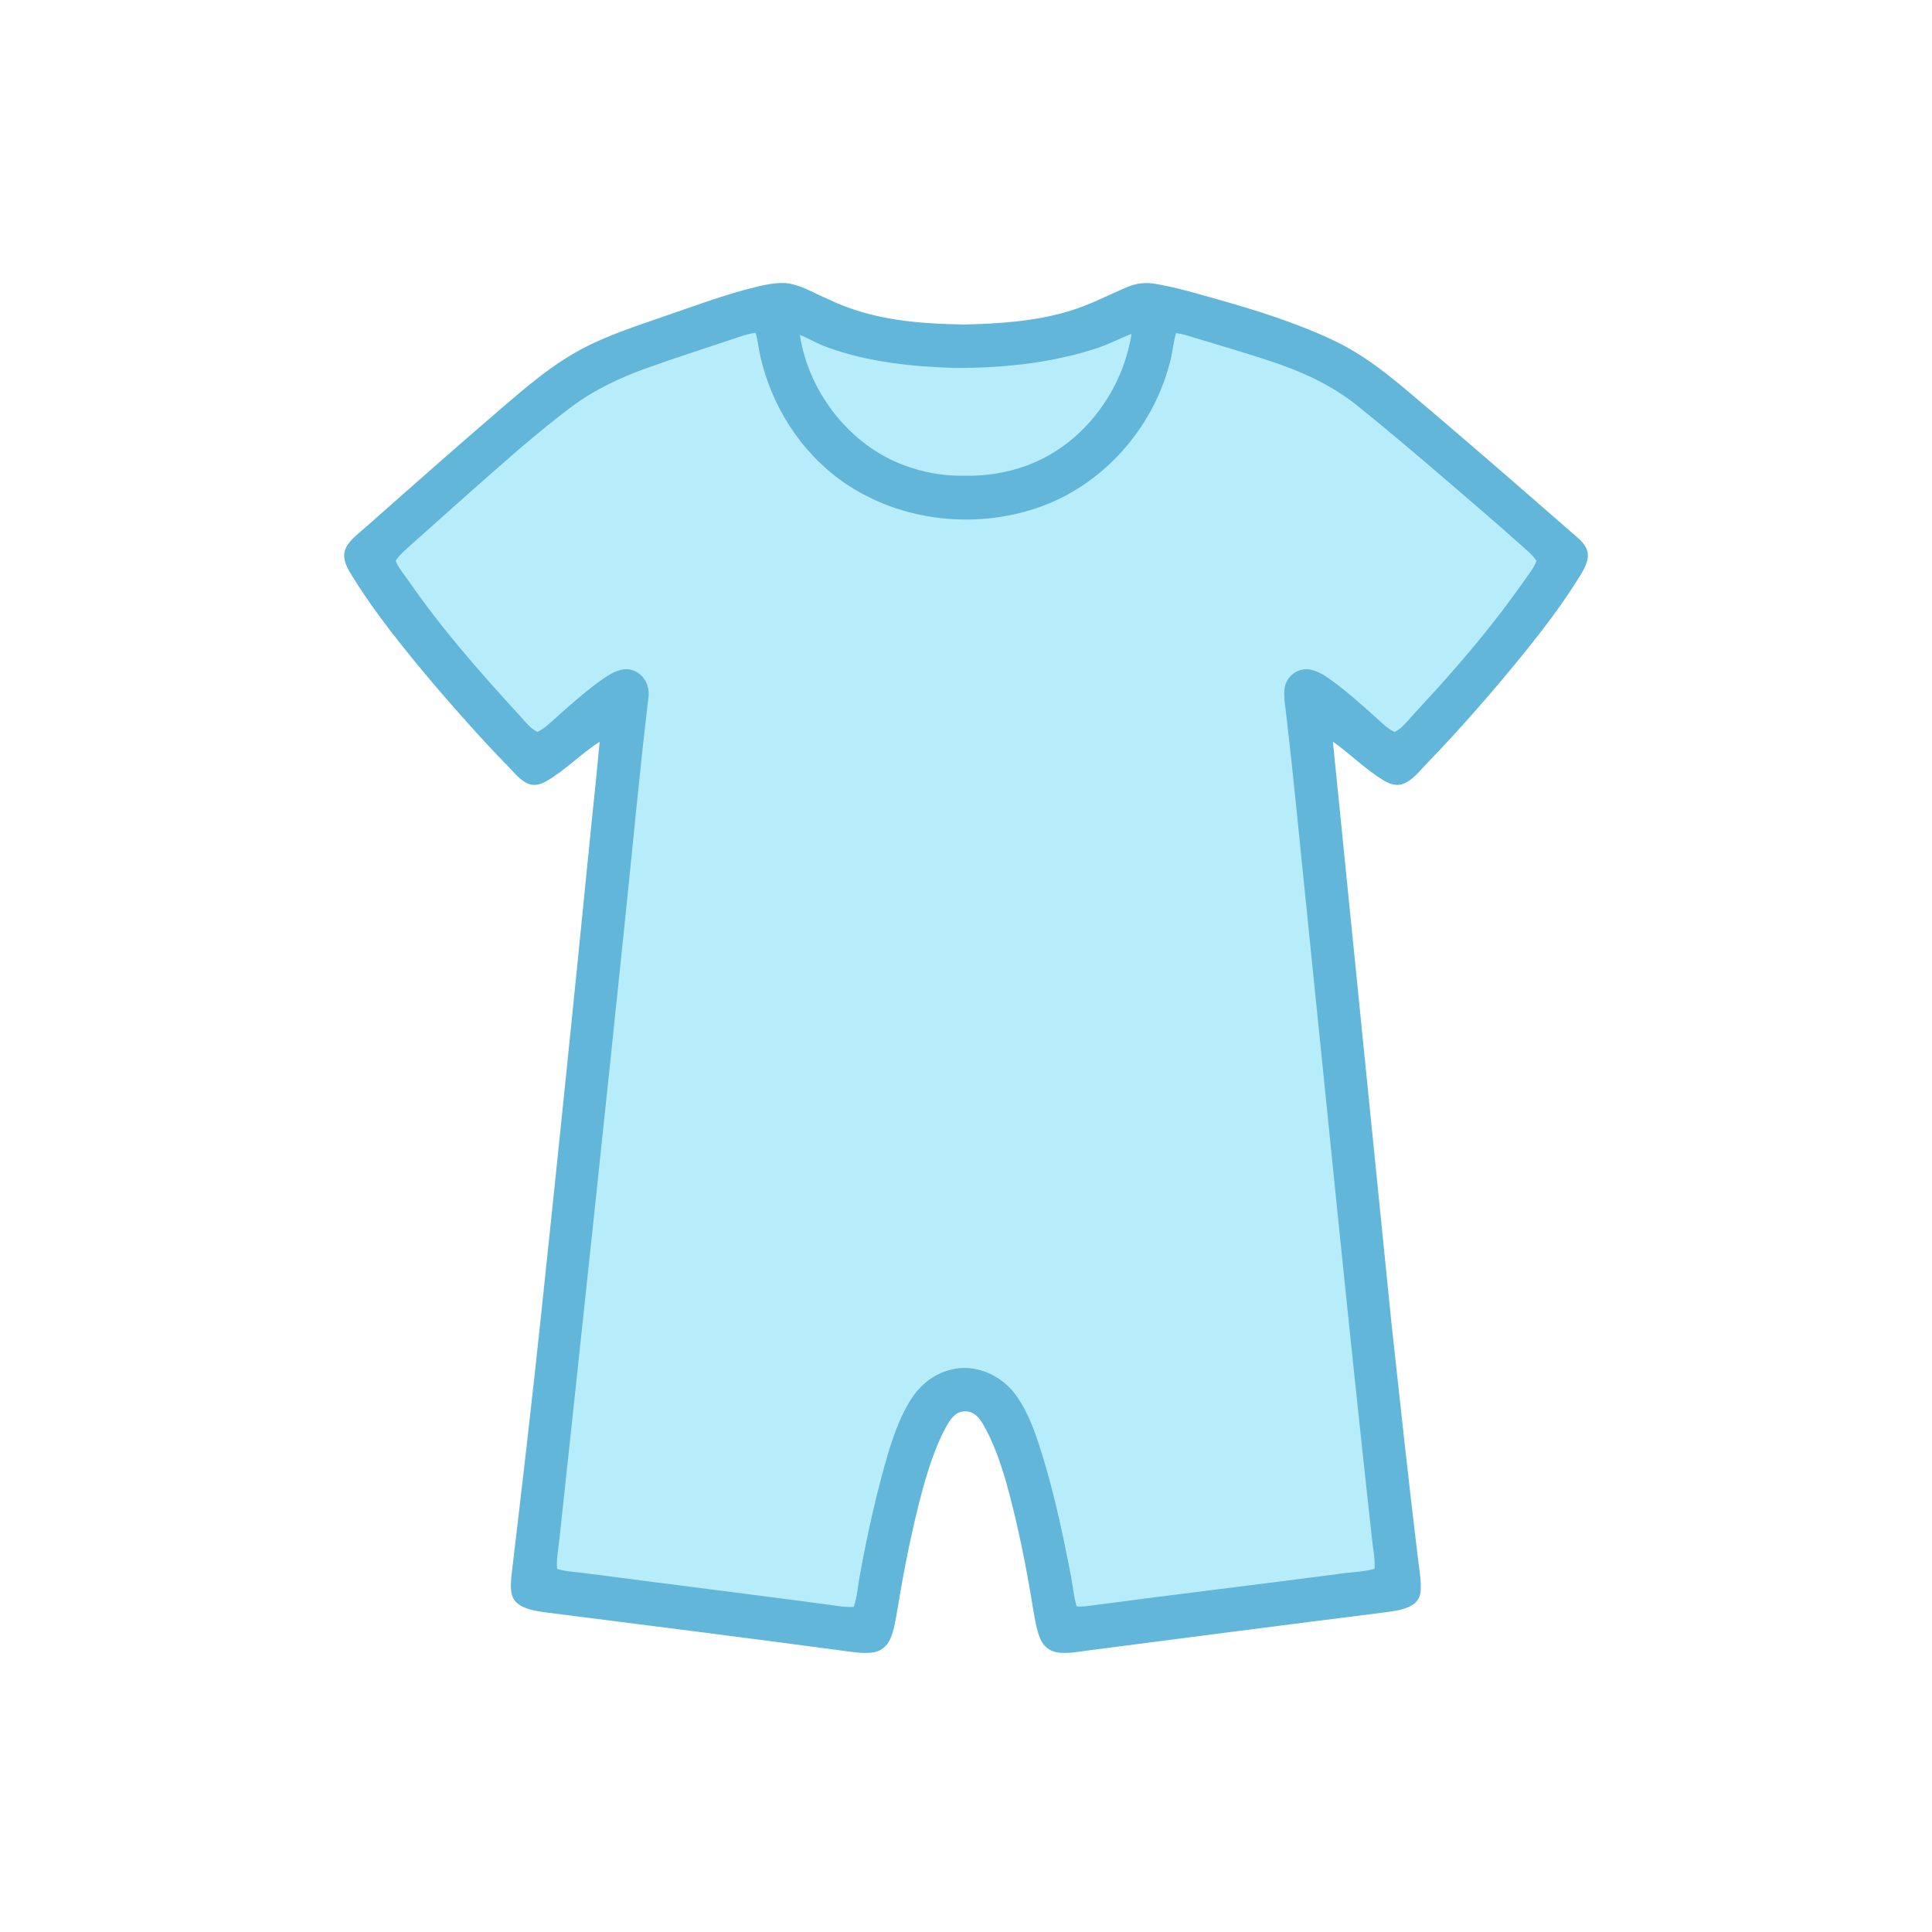
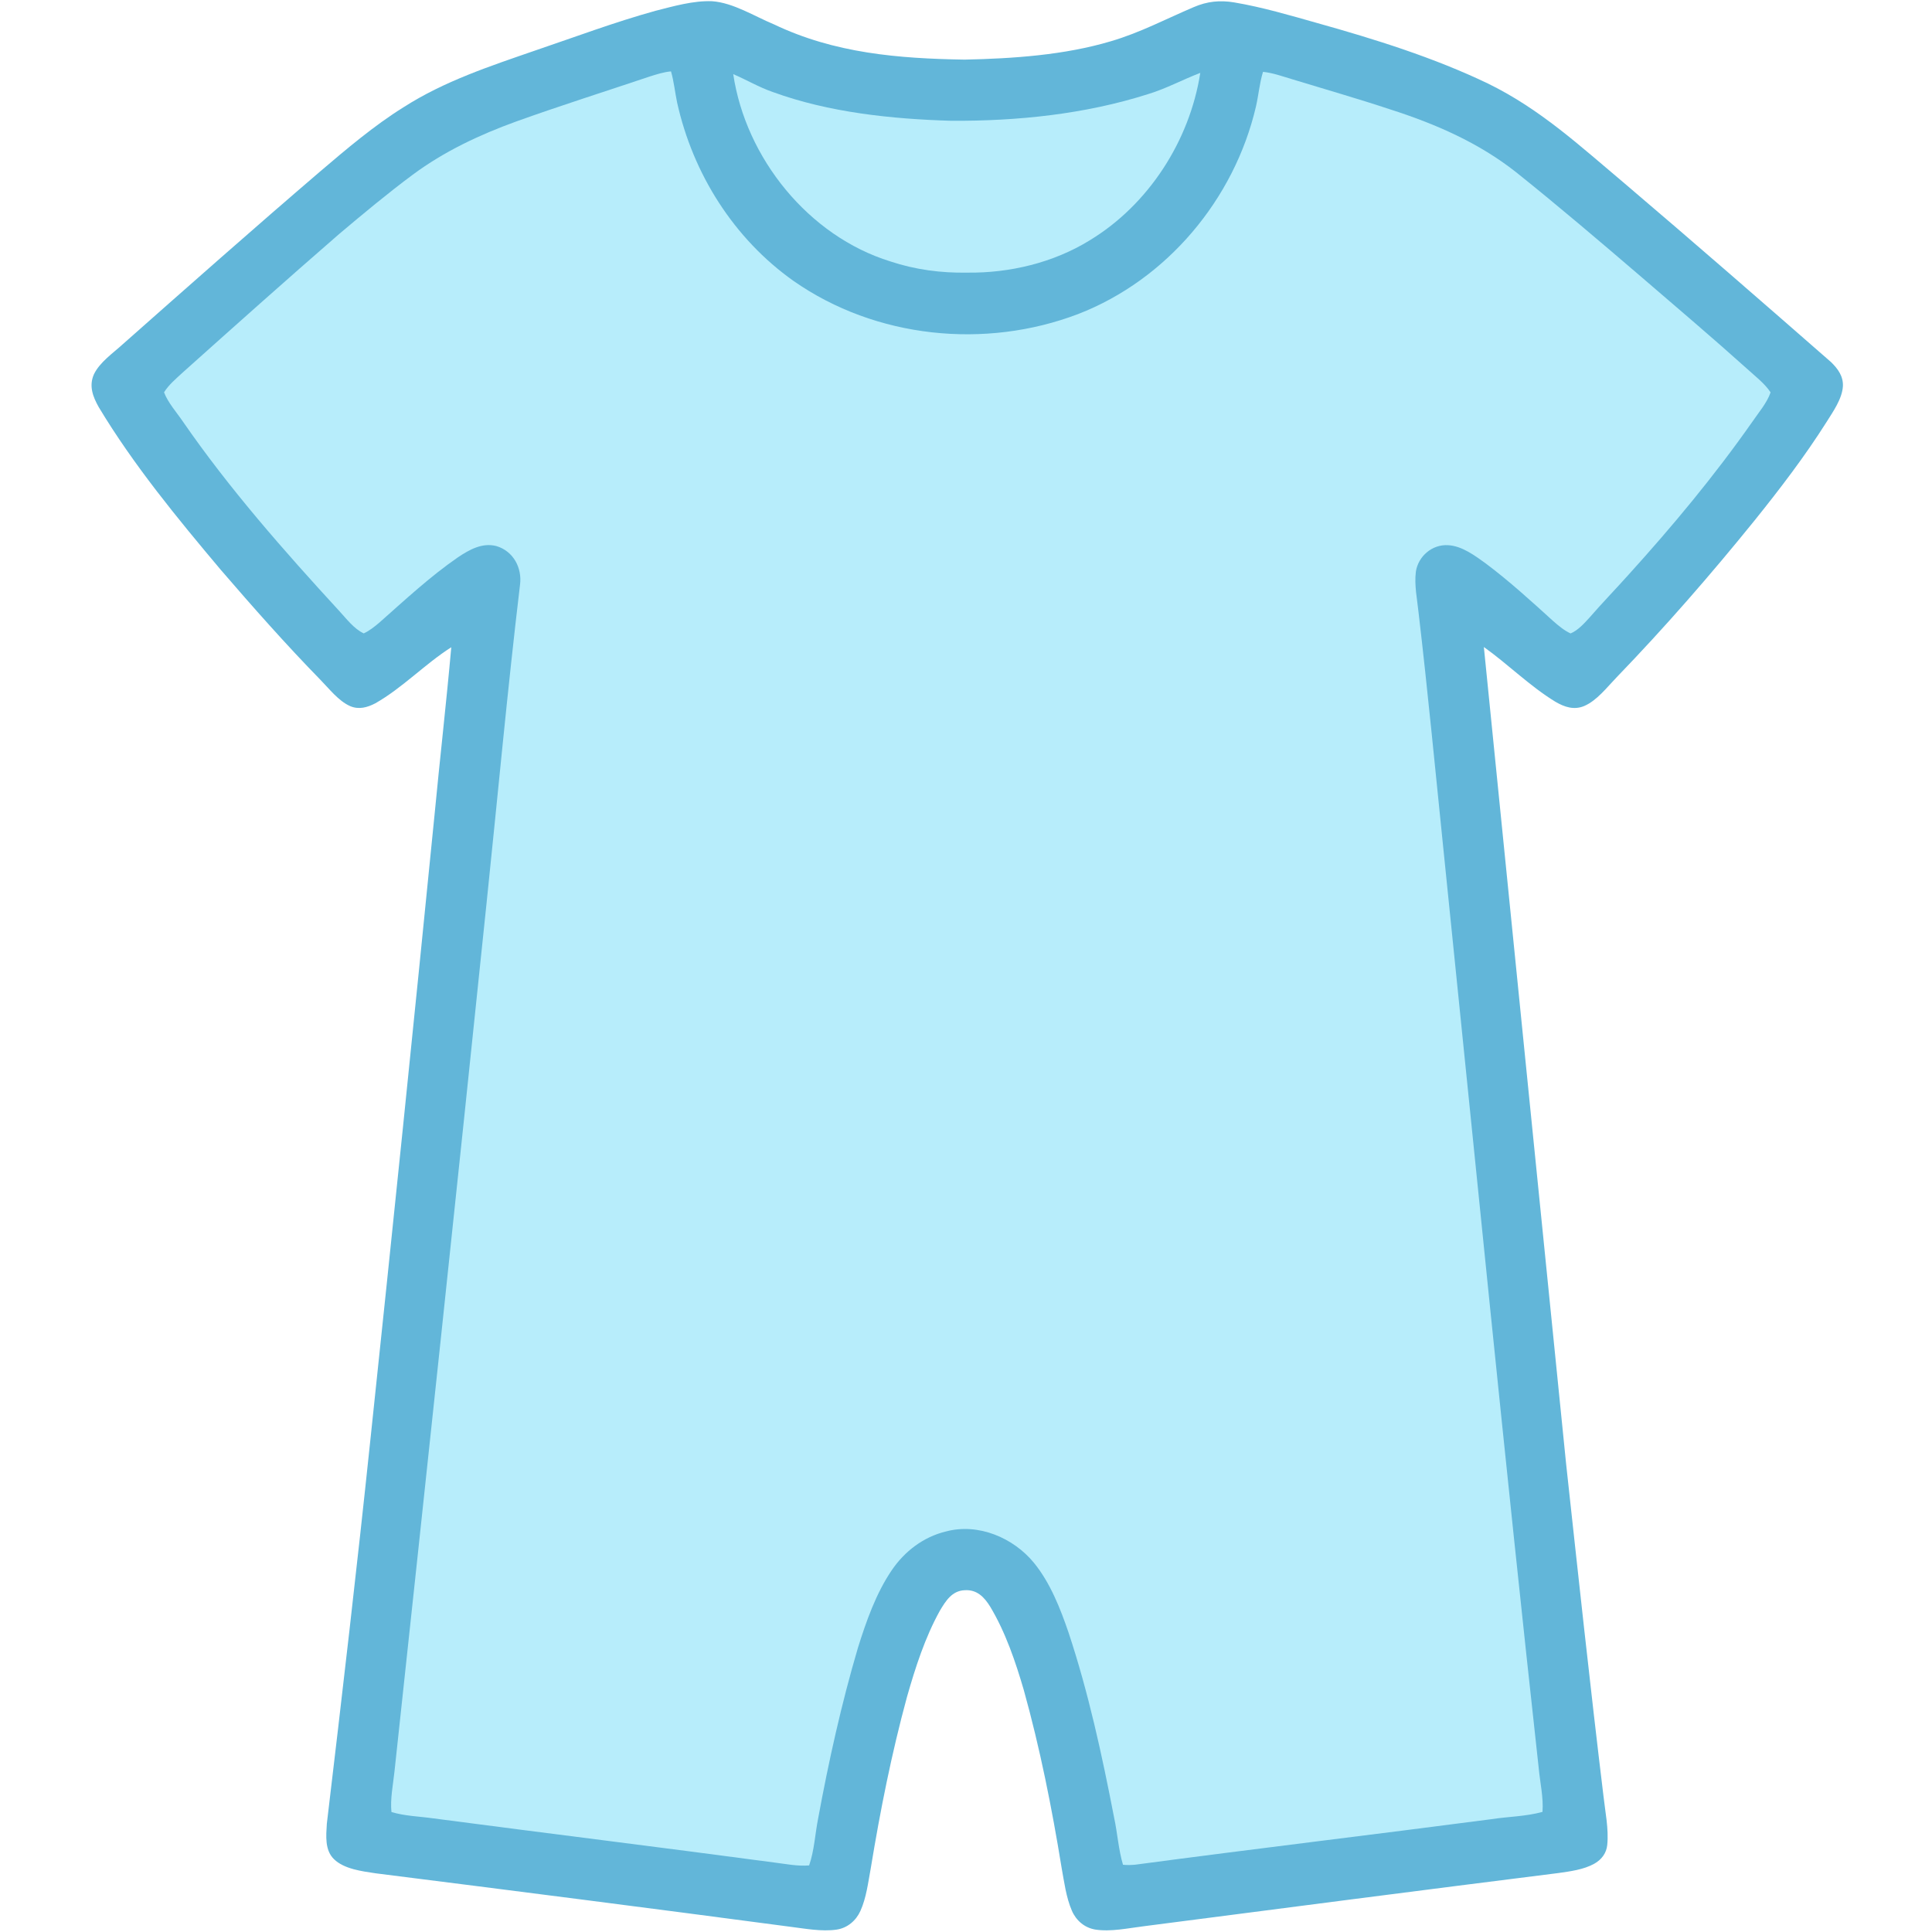
- <svg xmlns="http://www.w3.org/2000/svg" version="1.1" viewBox="0 0 1024 1024" width="1024.0pt" height="1024.0pt">
+ <svg xmlns="http://www.w3.org/2000/svg" version="1.1" viewBox="147.97 149.55 727.16 727.16" width="1024.0pt" height="1024.0pt">
  <path d="M 416.00 150.01 C 424.01 150.59 431.91 155.68 439.27 158.72 C 462.11 169.62 486.05 171.58 511.00 171.99 C 529.22 171.60 548.56 170.30 566.09 165.07 C 577.09 161.85 586.81 156.67 597.26 152.23 C 602.32 150.06 607.07 149.55 612.51 150.46 C 623.05 152.24 633.45 155.31 643.74 158.22 C 665.46 164.30 687.63 171.21 708.00 180.99 C 727.85 190.70 742.72 204.56 759.43 218.59 C 785.56 240.82 811.34 263.28 837.16 285.86 C 839.71 288.36 841.76 291.14 841.60 294.89 C 841.32 299.66 837.90 304.45 835.43 308.40 C 827.24 321.34 817.97 333.47 808.39 345.39 C 791.90 365.78 774.66 385.59 756.44 404.46 C 752.86 408.15 749.05 413.20 744.26 415.26 C 740.41 416.90 736.76 415.66 733.36 413.66 C 723.73 407.78 715.53 399.52 706.46 393.07 C 716.74 495.58 727.10 598.10 737.43 700.62 C 741.97 742.26 746.43 783.93 751.48 825.52 C 752.14 831.52 753.50 837.90 752.90 843.93 C 752.61 847.04 750.71 849.52 748.02 851.01 C 744.06 853.23 738.95 853.89 734.51 854.52 C 682.48 861.05 630.48 867.80 578.48 874.54 C 572.62 875.26 566.05 876.71 560.19 875.79 C 556.15 875.11 552.97 872.37 551.38 868.64 C 549.22 863.63 548.50 857.81 547.52 852.46 C 543.86 829.94 539.43 807.67 533.31 785.67 C 530.18 774.97 526.44 763.92 520.69 754.32 C 518.46 750.70 515.69 747.77 511.07 748.07 C 506.29 748.26 503.95 752.06 501.74 755.74 C 496.14 765.81 492.47 777.24 489.32 788.29 C 483.54 809.56 479.28 830.95 475.71 852.69 C 474.73 858.01 474.04 863.88 471.79 868.82 C 470.12 872.47 466.90 875.21 462.86 875.81 C 457.20 876.64 450.94 875.42 445.28 874.72 C 393.33 867.82 341.36 861.18 289.37 854.62 C 284.30 853.86 277.51 853.04 273.69 849.31 C 270.14 845.89 270.72 840.46 270.98 835.98 C 276.71 787.82 282.33 739.62 287.38 691.38 C 295.66 613.13 303.70 534.85 311.49 456.54 C 313.50 435.42 315.94 414.28 317.82 393.16 C 307.93 399.45 299.52 408.41 289.25 414.25 C 286.22 415.83 283.01 416.73 279.72 415.30 C 275.36 413.36 271.88 408.79 268.58 405.43 C 255.55 392.09 243.19 378.10 231.03 363.98 C 214.73 344.62 198.20 324.52 185.16 302.83 C 182.94 298.91 181.35 294.81 183.33 290.41 C 185.48 285.90 190.49 282.48 194.13 279.15 C 218.73 257.39 243.32 235.63 268.26 214.26 C 278.28 205.72 288.72 196.84 299.89 189.89 C 315.25 180.06 332.39 174.45 349.52 168.52 C 364.47 163.45 379.42 157.84 394.64 153.63 C 401.48 151.89 408.90 149.74 416.00 150.01 Z" fill="#62b6d9" />
  <path d="M 400.52 176.42 C 401.63 180.24 402.01 184.30 402.83 188.19 C 408.80 215.00 424.17 239.39 446.68 255.32 C 477.54 276.87 518.74 281.10 553.75 267.75 C 587.21 254.79 612.55 224.49 620.67 189.70 C 621.67 185.37 622.03 180.83 623.34 176.59 C 627.12 176.98 630.90 178.36 634.53 179.44 C 646.77 183.18 659.11 186.71 671.26 190.74 C 688.28 196.20 704.49 203.24 718.61 214.38 C 734.68 227.24 750.37 240.62 765.99 254.01 C 779.24 265.41 792.57 276.72 805.58 288.41 C 808.56 291.16 812.15 293.83 814.38 297.24 C 812.96 301.30 809.82 304.88 807.42 308.42 C 793.22 328.67 777.47 347.58 760.88 365.90 C 756.00 371.34 750.92 376.59 746.12 382.11 C 744.14 384.26 741.85 386.83 739.10 387.96 C 736.73 386.88 734.58 385.07 732.63 383.37 C 724.42 375.92 716.16 368.36 707.29 361.71 C 703.17 358.73 698.23 355.00 692.99 354.75 C 687.05 354.36 681.74 358.90 680.87 364.72 C 680.23 369.72 681.36 375.08 681.88 380.07 C 685.39 409.94 688.22 439.89 691.30 469.80 C 703.10 584.86 714.42 699.98 727.10 814.95 C 727.59 820.39 728.94 826.05 728.53 831.50 C 722.33 833.24 715.60 833.26 709.23 834.26 C 664.56 840.11 619.84 845.43 575.22 851.38 C 573.69 851.51 572.17 851.57 570.64 851.40 C 568.93 845.68 568.57 839.56 567.31 833.72 C 562.77 810.25 557.66 786.60 550.11 763.90 C 547.05 754.93 543.22 745.24 537.18 737.83 C 529.41 728.30 516.16 722.70 504.00 725.96 C 495.52 728.00 488.44 733.42 483.58 740.58 C 477.68 749.27 473.96 759.85 470.85 769.83 C 464.65 790.87 459.89 812.35 455.91 833.92 C 454.74 839.76 454.47 846.02 452.51 851.65 C 448.12 852.01 443.89 851.11 439.47 850.57 C 396.69 844.84 353.84 839.57 311.05 833.94 C 305.87 833.20 300.31 833.09 295.30 831.55 C 294.80 826.63 295.90 821.33 296.43 816.41 C 308.18 707.31 319.84 598.23 331.14 489.08 C 335.29 449.35 338.96 409.29 343.69 369.67 C 344.54 363.24 341.15 356.96 334.80 355.08 C 329.47 353.69 324.61 356.45 320.33 359.31 C 309.87 366.52 300.32 375.41 290.81 383.83 C 289.01 385.36 287.04 386.95 284.88 387.94 C 281.20 386.26 278.30 382.35 275.59 379.43 C 254.89 356.91 234.19 333.40 216.80 308.20 C 214.41 304.68 211.24 301.20 209.71 297.21 C 211.48 294.35 214.30 292.02 216.75 289.74 C 236.28 272.27 255.82 254.80 275.61 237.63 C 284.67 229.99 293.80 222.38 303.31 215.31 C 315.18 206.51 328.42 200.29 342.27 195.27 C 358.86 189.31 375.71 183.99 392.43 178.37 C 395.03 177.55 397.80 176.65 400.52 176.42 Z" fill="#b7edfb" />
  <path d="M 423.94 177.45 C 428.96 179.60 433.63 182.39 438.82 184.18 C 459.92 191.89 483.67 194.36 506.01 195.01 C 530.81 195.15 556.27 192.55 579.99 185.00 C 586.84 182.94 593.08 179.52 599.73 176.98 C 595.75 202.51 580.26 226.62 558.04 240.05 C 544.41 248.45 527.93 252.37 512.00 252.16 C 502.15 252.34 492.43 251.05 483.07 247.94 C 452.26 238.40 428.66 209.06 423.94 177.45 Z" fill="#b7edfb" />
</svg>
